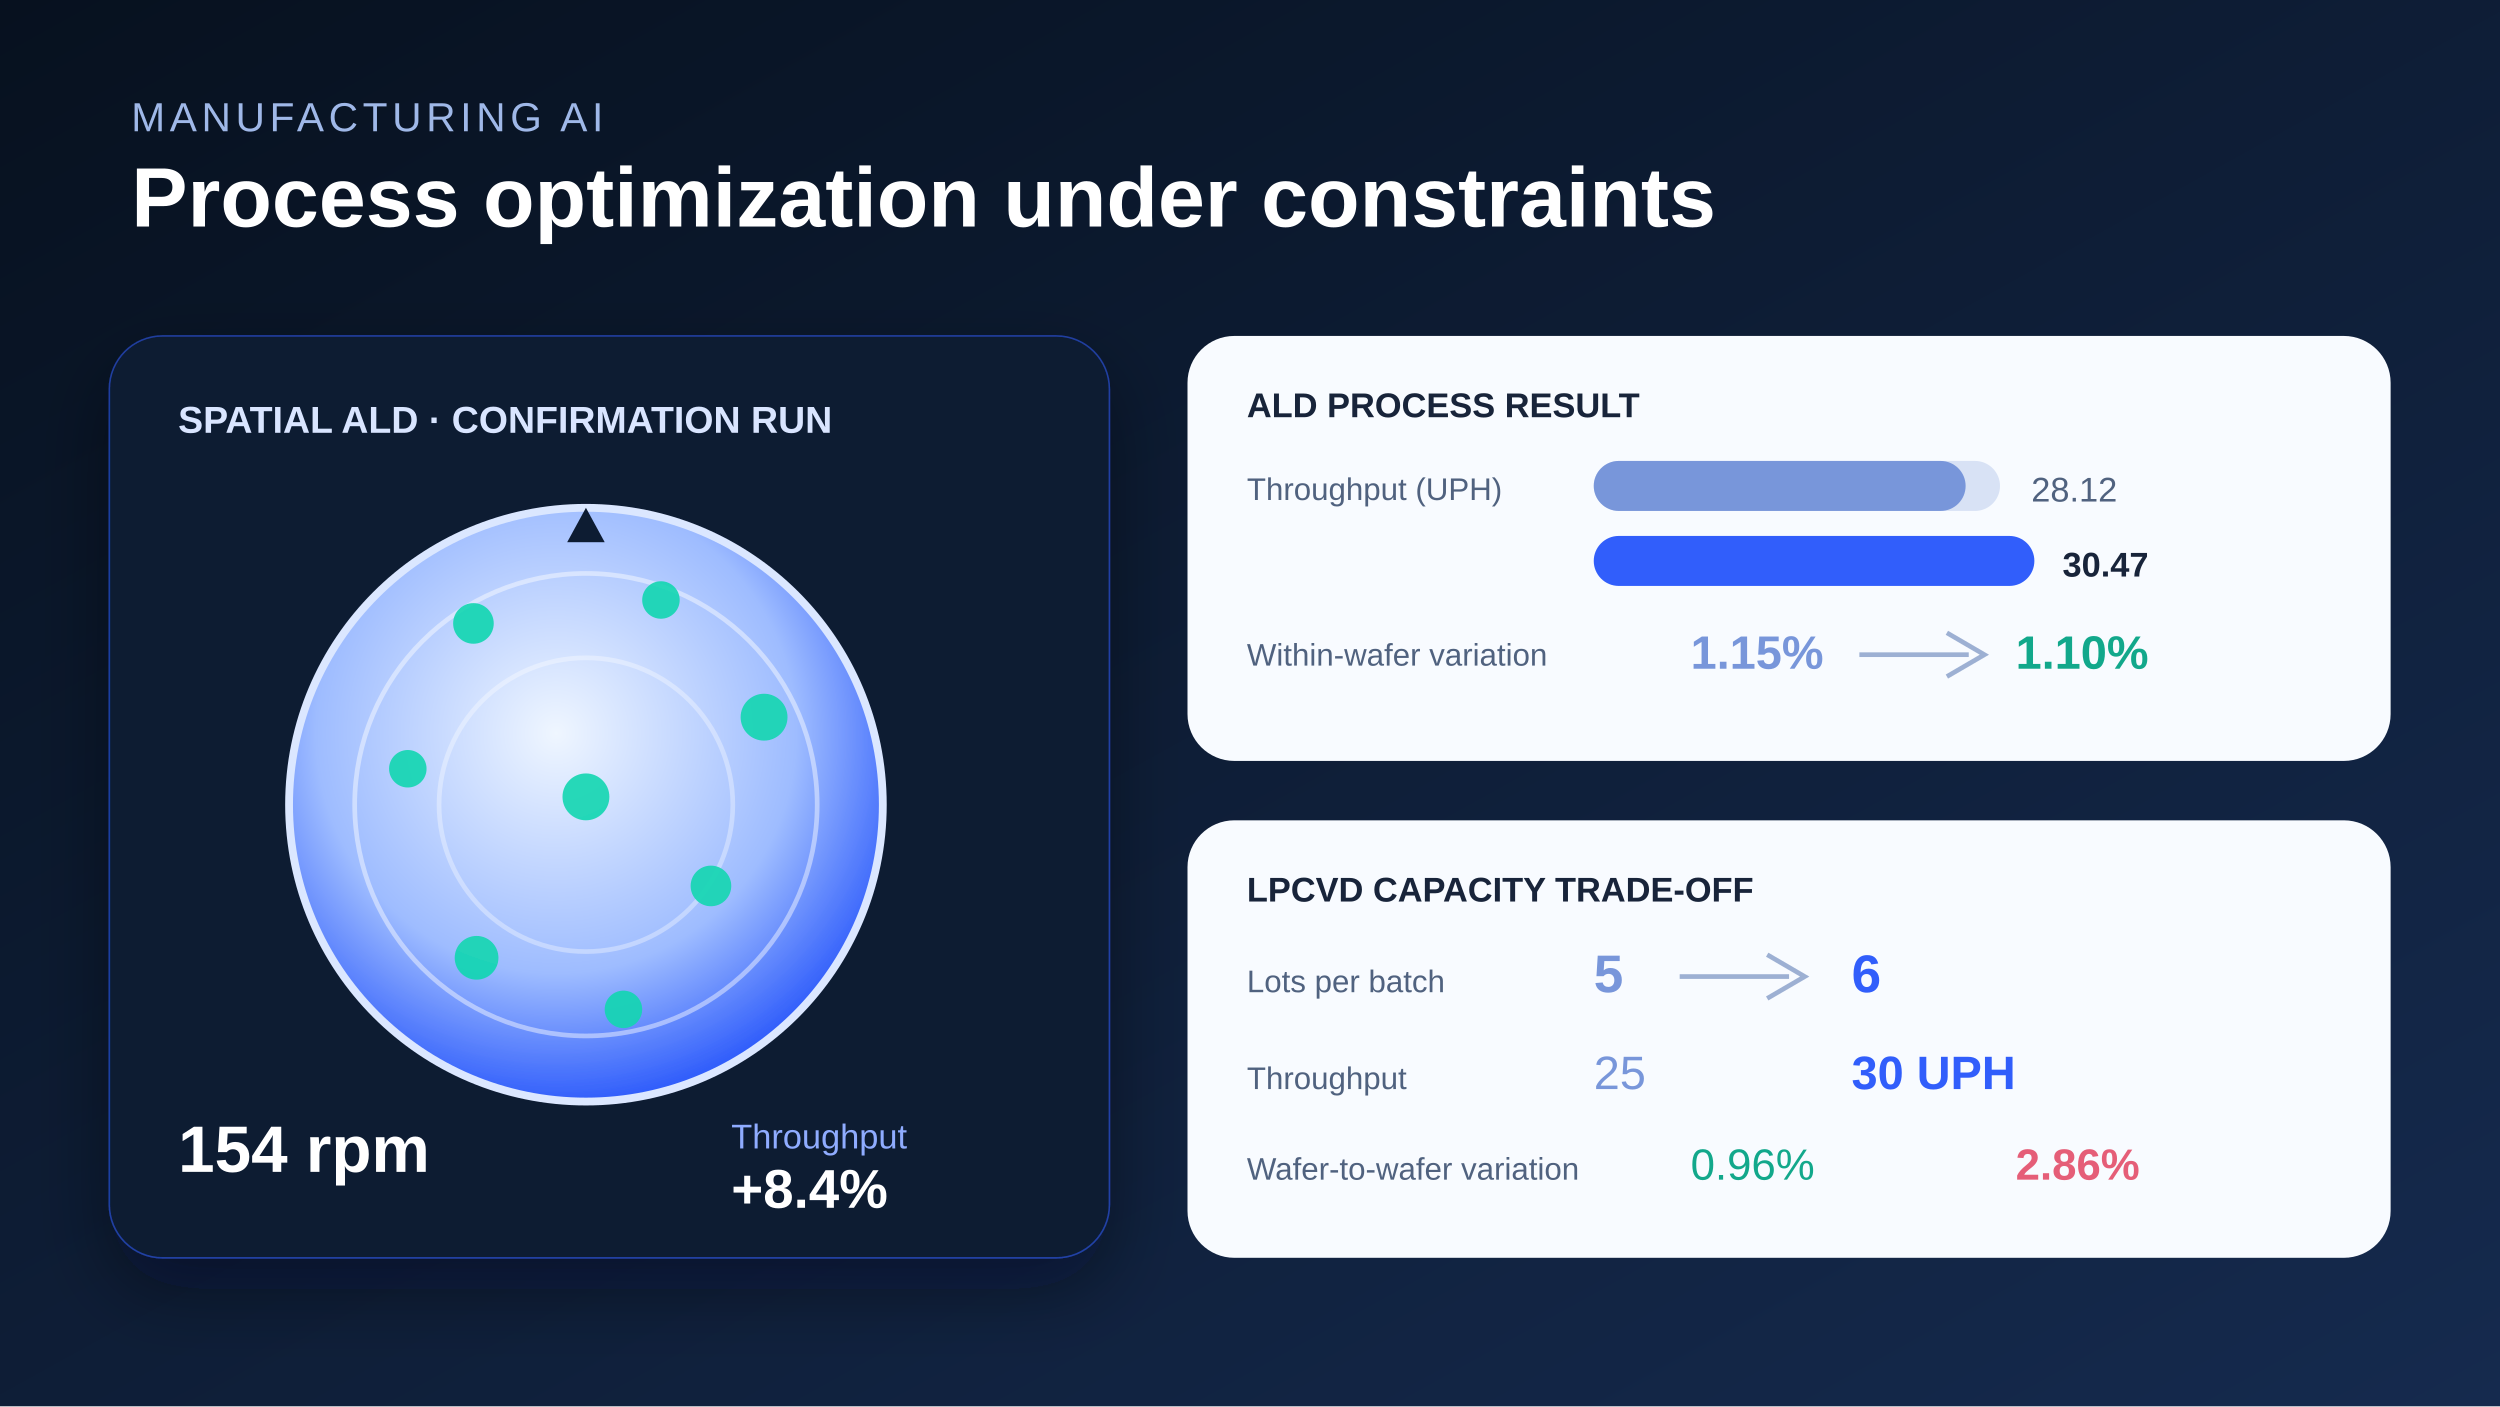
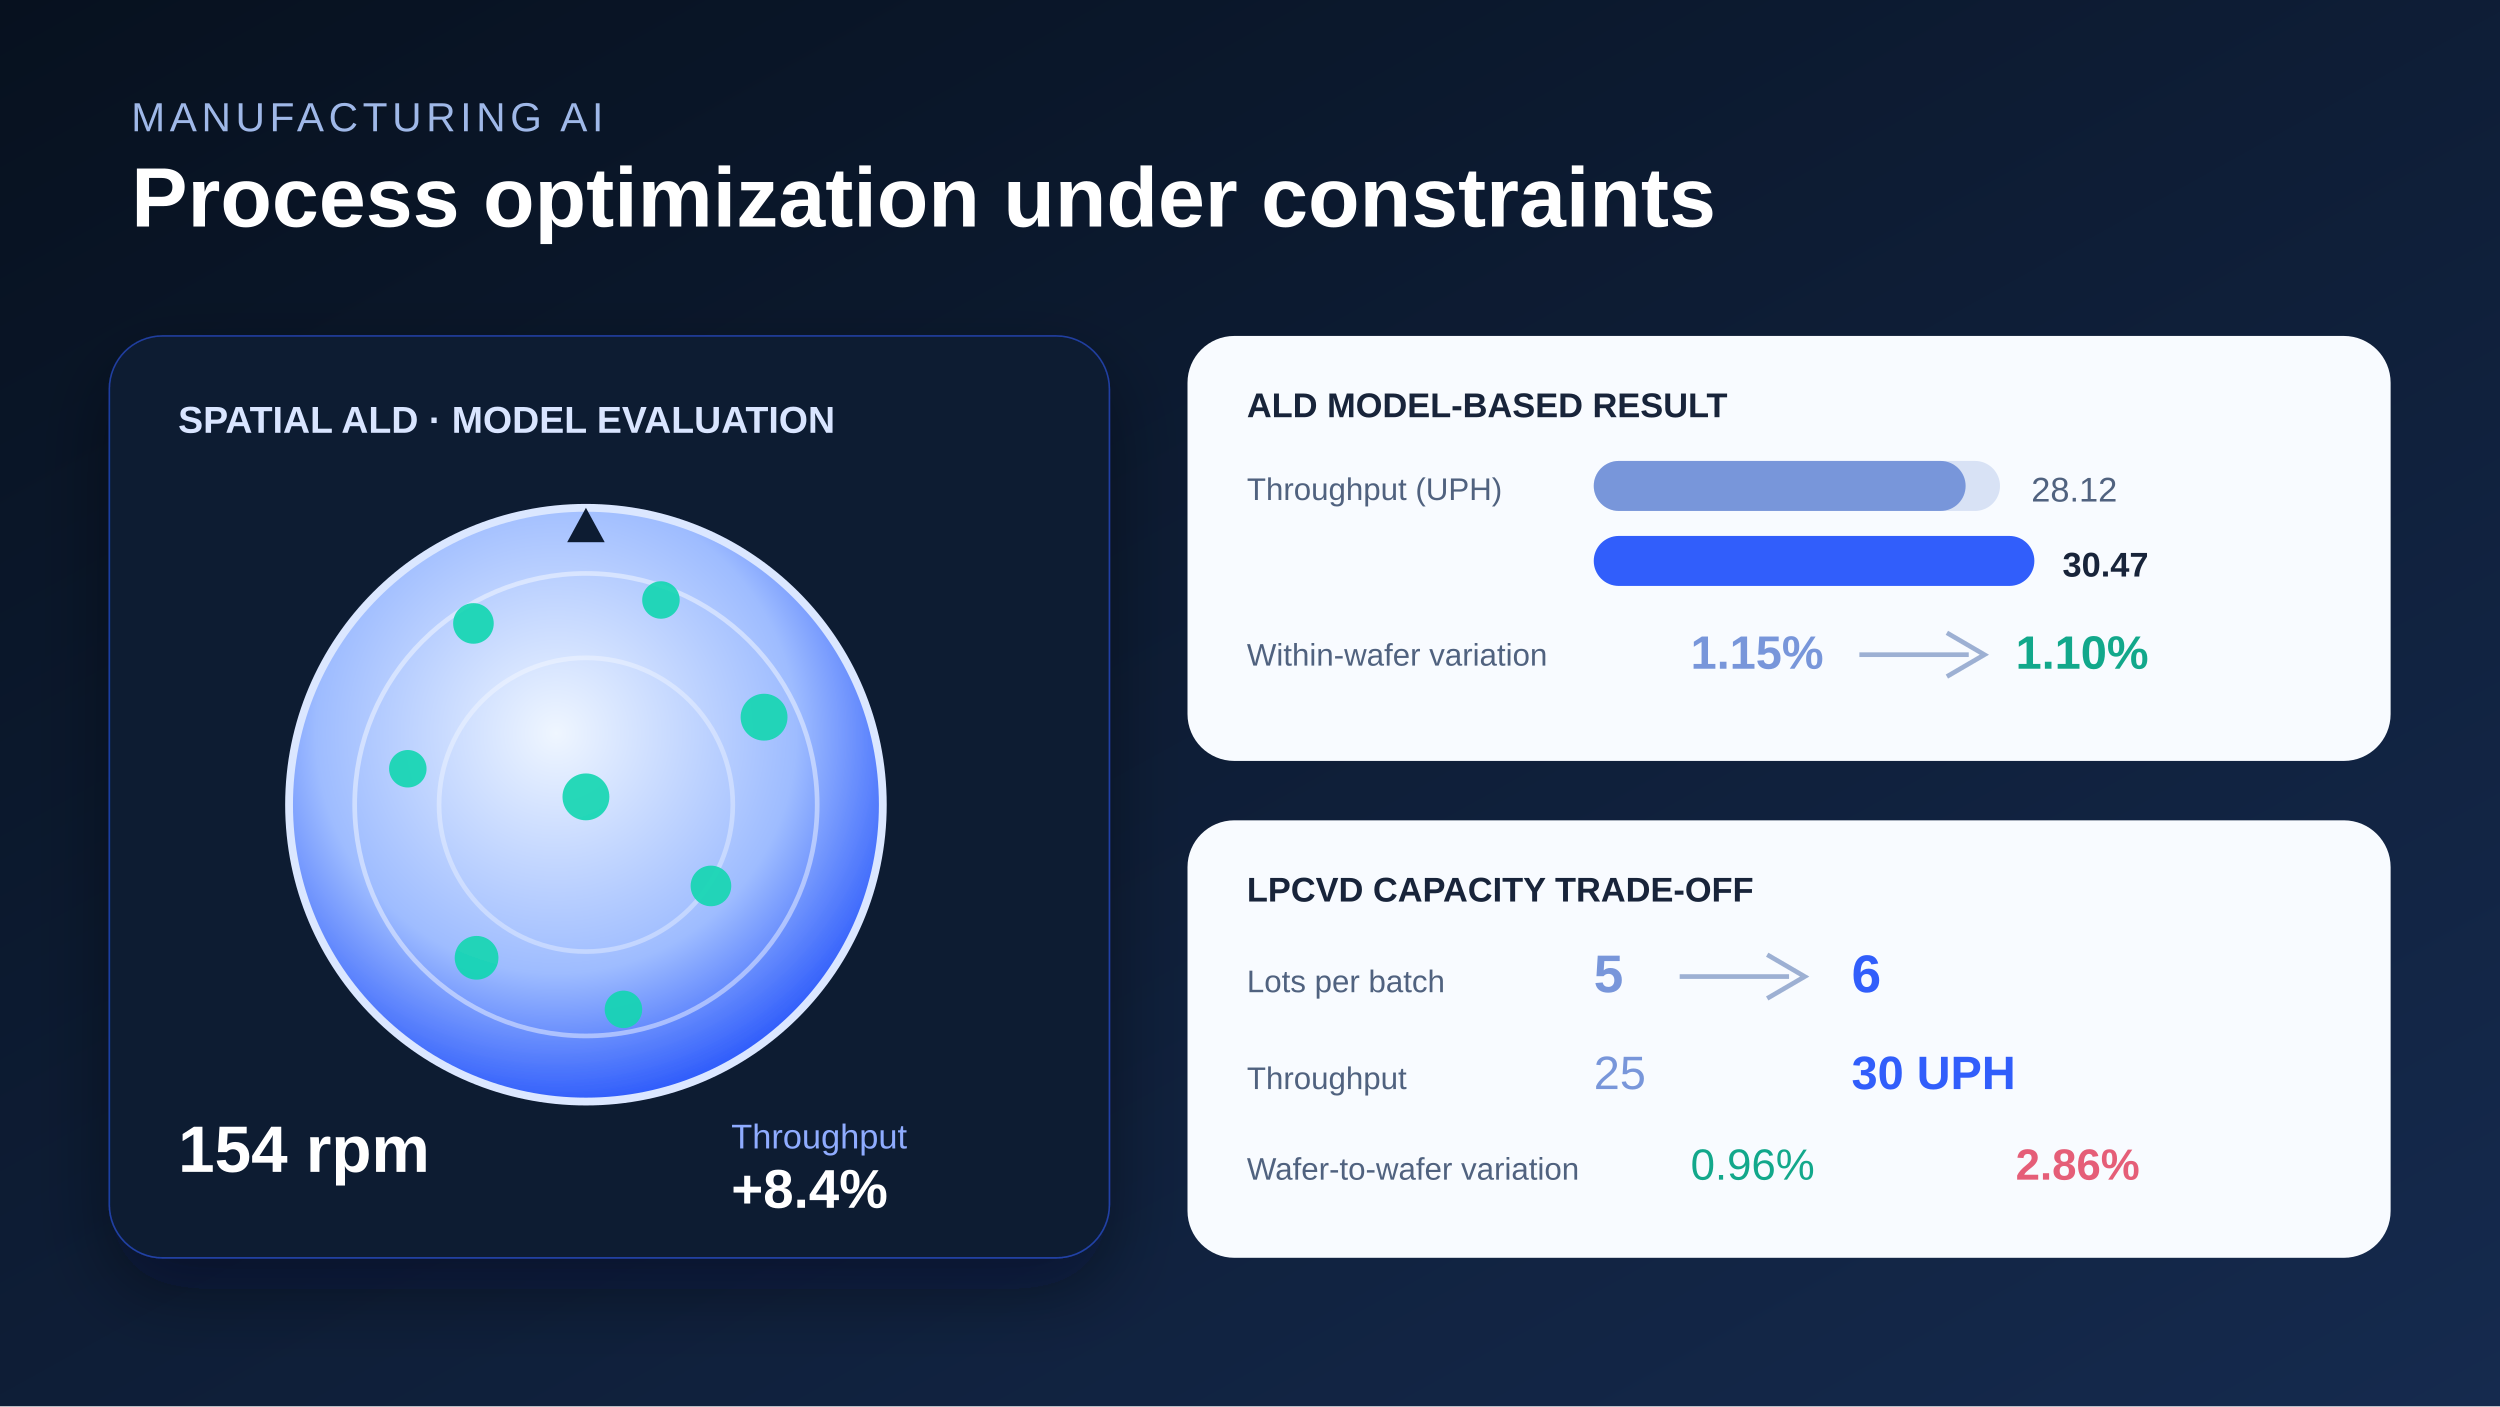
<svg xmlns="http://www.w3.org/2000/svg" viewBox="0 0 1600 900" role="img" aria-labelledby="title desc">
  <defs>
    <linearGradient id="bg" x1="0" x2="1" y1="0" y2="1">
      <stop offset="0" stop-color="#07111f" />
      <stop offset="1" stop-color="#152a4e" />
    </linearGradient>
    <radialGradient id="wafer" cx="45%" cy="38%" r="62%">
      <stop offset="0" stop-color="#eff6ff" />
      <stop offset="0.65" stop-color="#9ebcff" />
      <stop offset="1" stop-color="#315efb" />
    </radialGradient>
    <filter id="shadow" x="-20%" y="-20%" width="140%" height="140%">
      <feDropShadow dx="0" dy="20" stdDeviation="24" flood-color="#020617" flood-opacity="0.4" />
    </filter>
  </defs>
  <rect width="1600" height="900" fill="url(#bg)" />
  <g fill="#9fb8e8" font-family="Arial, Helvetica, sans-serif" font-size="26" letter-spacing="3">
    <text x="84" y="84">MANUFACTURING AI</text>
  </g>
  <text x="84" y="145" fill="#ffffff" font-family="Arial, Helvetica, sans-serif" font-size="54" font-weight="700">Process optimization under constraints</text>
  <g transform="translate(70 215)" filter="url(#shadow)">
    <rect width="640" height="590" rx="34" fill="#0c1b32" stroke="#315efb" stroke-opacity="0.55" />
-     <text x="44" y="62" fill="#d9e5ff" font-family="Arial, Helvetica, sans-serif" font-size="24" font-weight="700">SPATIAL ALD · CONFIRMATION RUN</text>
+     <text x="44" y="62" fill="#d9e5ff" font-family="Arial, Helvetica, sans-serif" font-size="24" font-weight="700">SPATIAL ALD · MODEL EVALUATION</text>
    <circle cx="305" cy="300" r="190" fill="url(#wafer)" stroke="#dbe7ff" stroke-width="5" />
    <circle cx="305" cy="300" r="148" fill="none" stroke="#ffffff" stroke-opacity="0.45" stroke-width="3" />
    <circle cx="305" cy="300" r="94" fill="none" stroke="#ffffff" stroke-opacity="0.35" stroke-width="3" />
    <g fill="#12d6b0" opacity="0.9">
      <circle cx="233" cy="184" r="13" />
      <circle cx="353" cy="169" r="12" />
      <circle cx="419" cy="244" r="15" />
      <circle cx="191" cy="277" r="12" />
      <circle cx="305" cy="295" r="15" />
      <circle cx="385" cy="352" r="13" />
      <circle cx="235" cy="398" r="14" />
      <circle cx="329" cy="431" r="12" />
    </g>
    <path d="M305 110 L317 132 L293 132 Z" fill="#0c1b32" />
    <text x="44" y="535" fill="#ffffff" font-family="Arial, Helvetica, sans-serif" font-size="42" font-weight="700">154 rpm</text>
    <text x="398" y="520" fill="#8facff" font-family="Arial, Helvetica, sans-serif" font-size="22">Throughput</text>
    <text x="398" y="558" fill="#ffffff" font-family="Arial, Helvetica, sans-serif" font-size="35" font-weight="700">+8.4%</text>
  </g>
  <g transform="translate(760 215)" font-family="Arial, Helvetica, sans-serif">
    <rect width="770" height="272" rx="30" fill="#f8fbff" />
-     <text x="38" y="52" fill="#18243a" font-size="22" font-weight="700">ALD PROCESS RESULT</text>
+     <text x="38" y="52" fill="#18243a" font-size="22" font-weight="700">ALD MODEL-BASED RESULT</text>
    <text x="38" y="105" fill="#50627f" font-size="20">Throughput (UPH)</text>
    <rect x="260" y="80" width="260" height="32" rx="16" fill="#d8e2f5" />
    <rect x="260" y="80" width="238" height="32" rx="16" fill="#7896da" />
    <text x="540" y="106" fill="#50627f" font-size="22">28.12</text>
    <rect x="260" y="128" width="282" height="32" rx="16" fill="#315efb" />
    <text x="560" y="154" fill="#18243a" font-size="22" font-weight="700">30.47</text>
    <text x="38" y="211" fill="#50627f" font-size="20">Within-wafer variation</text>
    <text x="322" y="213" fill="#7896da" font-size="30" font-weight="700">1.15%</text>
    <path d="M430 204 H500" stroke="#9db0d3" stroke-width="3" />
    <path d="M486 190 L510 204 L486 218" fill="none" stroke="#9db0d3" stroke-width="3" />
    <text x="530" y="213" fill="#12a88b" font-size="30" font-weight="700">1.10%</text>
    <rect y="310" width="770" height="280" rx="30" fill="#f8fbff" />
    <text x="38" y="362" fill="#18243a" font-size="22" font-weight="700">LPCVD CAPACITY TRADE-OFF</text>
    <text x="38" y="420" fill="#50627f" font-size="20">Lots per batch</text>
    <text x="260" y="420" fill="#7896da" font-size="34" font-weight="700">5</text>
    <path d="M315 410 H385" stroke="#9db0d3" stroke-width="3" />
    <path d="M371 396 L395 410 L371 424" fill="none" stroke="#9db0d3" stroke-width="3" />
    <text x="425" y="420" fill="#315efb" font-size="34" font-weight="700">6</text>
    <text x="38" y="482" fill="#50627f" font-size="20">Throughput</text>
    <text x="260" y="482" fill="#7896da" font-size="30">25</text>
    <text x="425" y="482" fill="#315efb" font-size="30" font-weight="700">30 UPH</text>
    <text x="38" y="540" fill="#50627f" font-size="20">Wafer-to-wafer variation</text>
    <text x="322" y="540" fill="#12a88b" font-size="28">0.96%</text>
    <text x="530" y="540" fill="#e55e78" font-size="28" font-weight="700">2.86%</text>
  </g>
</svg>
